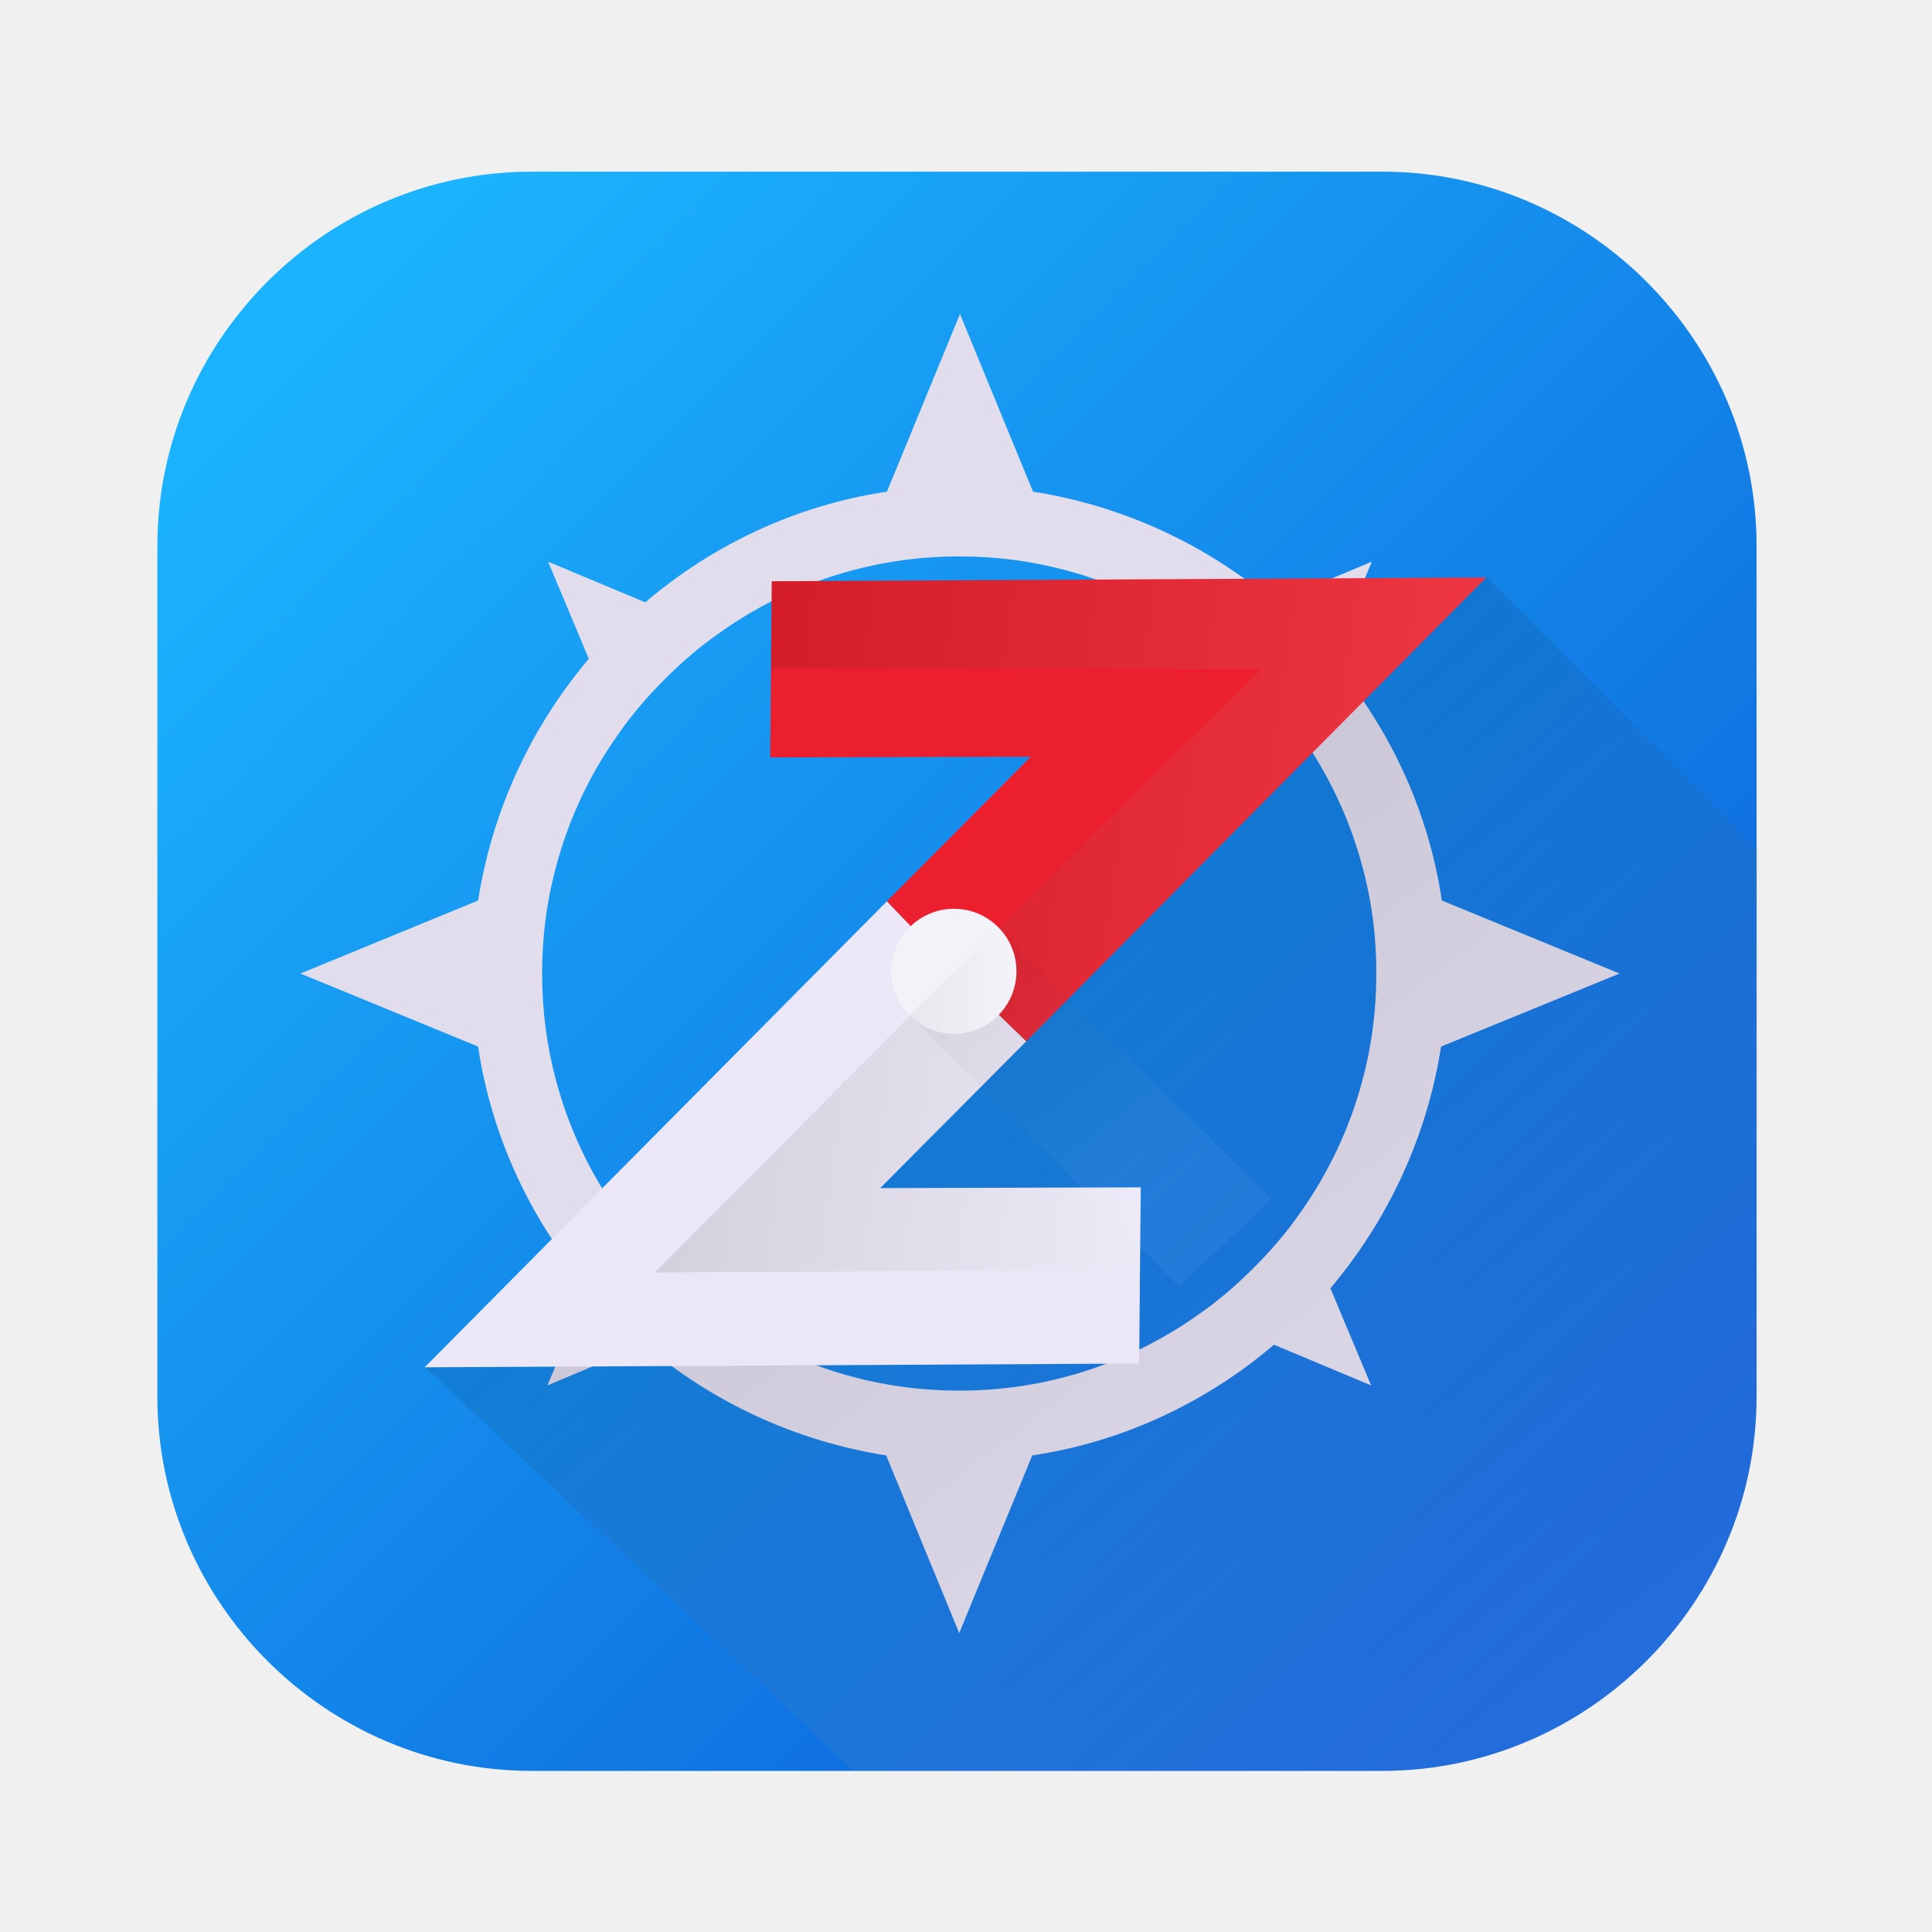
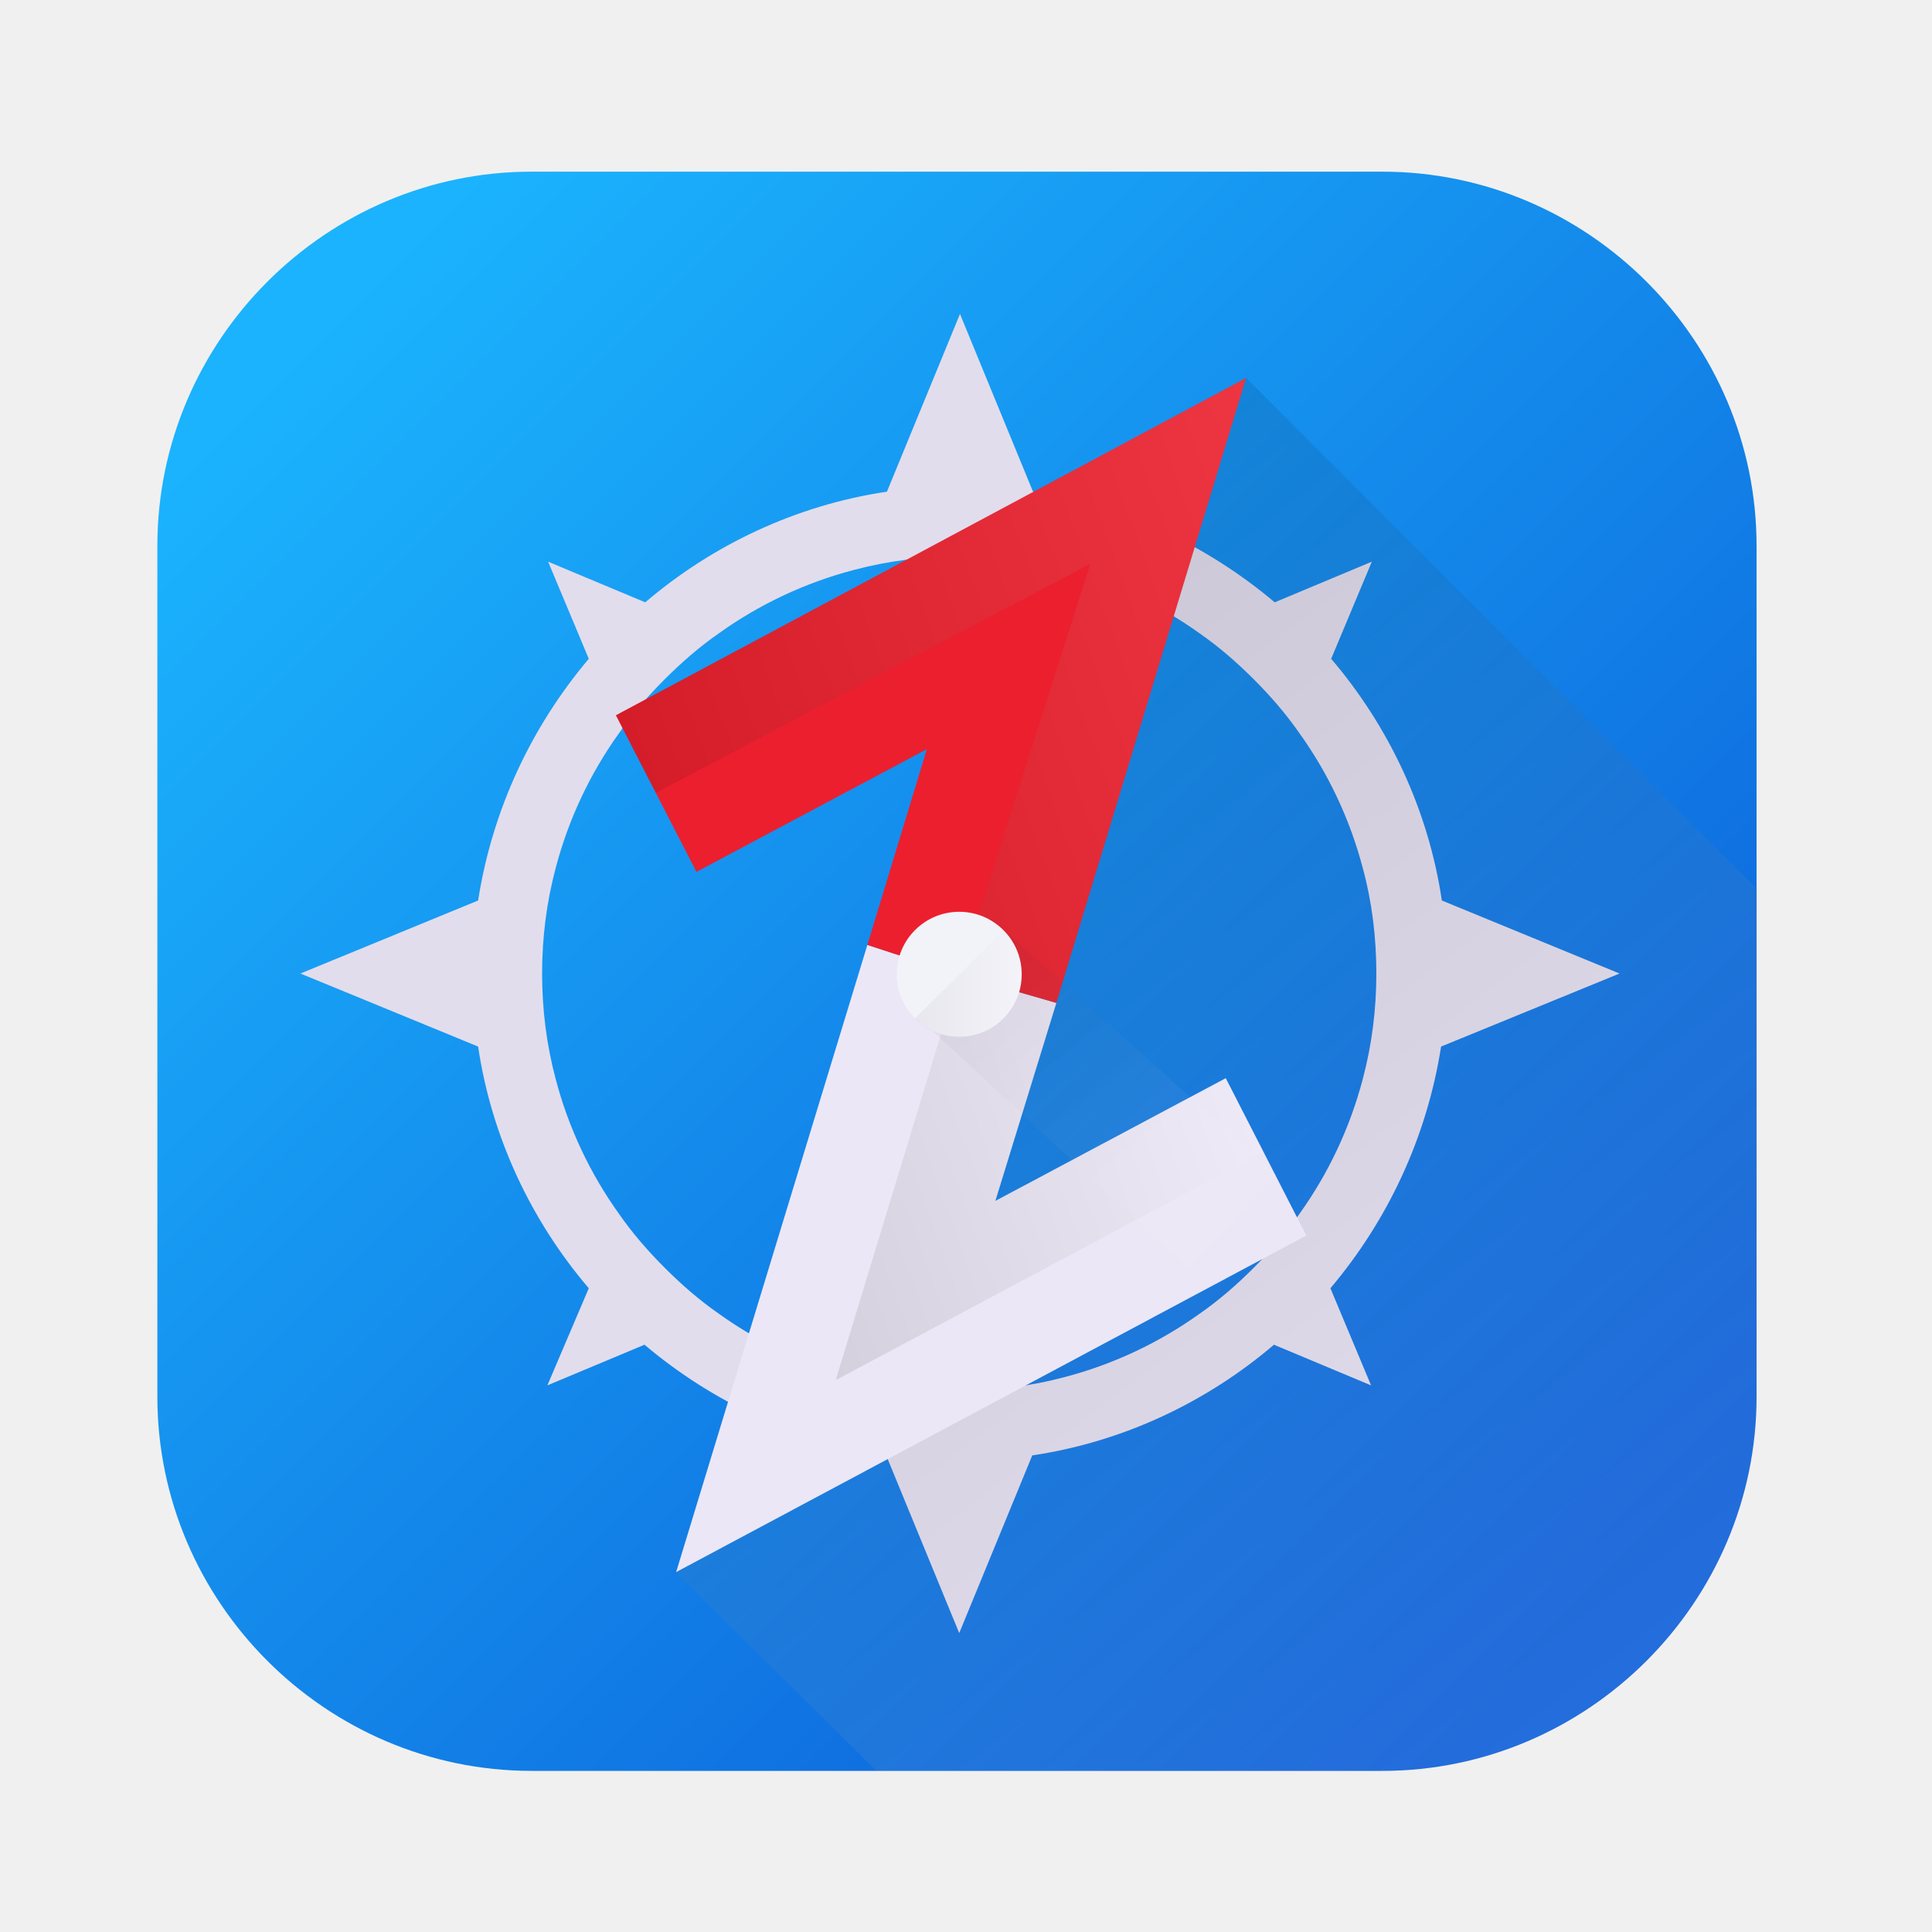
<svg xmlns="http://www.w3.org/2000/svg" version="1.1" id="Layer_1" x="0px" y="0px" viewBox="0 0 256.6 256.5" style="enable-background:new 0 0 256.6 256.5;" xml:space="preserve">
  <style type="text/css">
	.st0{fill:url(#SVGID_1_);}
	.st1{fill:none;}
	.st2{fill:#E2DDED;}
- 	.st3{fill:none;stroke:#FF00FF;stroke-width:0;stroke-linecap:round;stroke-linejoin:round;}
- 	.st4{opacity:0.1;fill:url(#SVGID_00000042723182295588193660000011673508835696991154_);}
- 	.st5{fill:#ECE7F6;}
- 	.st6{fill:#EC1F2E;}
- 	.st7{fill:#EFEFEF;}
- 	.st8{opacity:0.1;fill:url(#SVGID_00000012442459987484480540000011595660235642792580_);}
- 	.st9{opacity:0.1;fill:url(#SVGID_00000147192810628986735710000016809748881737054352_);}
- 	.st10{opacity:5.000000e-02;fill:url(#SVGID_00000057864104599335096190000009678303737038431678_);}
- 	.st11{fill:#F2F2F9;}
- 	.st12{fill:none;stroke:#C61E1E;stroke-width:0.25;stroke-miterlimit:10;}
- 	.st13{opacity:5.000000e-02;fill:url(#SVGID_00000075148039088792787920000000822600983697164185_);}
+ 	.st3{opacity:0.1;fill:url(#SVGID_00000168808805947977784970000007197503032602264250_);}
+ 	.st4{fill:#ECE7F6;}
+ 	.st5{fill:#EC1F2E;}
+ 	.st6{fill:#EFEFEF;}
+ 	.st7{opacity:0.1;fill:url(#SVGID_00000041262244455367911060000011029876902128949418_);}
+ 	.st8{opacity:0.1;fill:url(#SVGID_00000095338542284119655880000015786162616888322457_);}
+ 	.st9{opacity:5.000000e-02;fill:url(#SVGID_00000178177818240651626190000016559772911006612360_);}
+ 	.st10{fill:#F2F2F9;}
+ 	.st11{fill:none;stroke:#C61E1E;stroke-width:0.25;stroke-miterlimit:10;}
+ 	.st12{opacity:5.000000e-02;fill:url(#SVGID_00000129205402948308277370000004076553827742878376_);}
+ 	.st13{fill:none;stroke:#FFFFFF;stroke-miterlimit:10;}
</style>
  <g>
    <linearGradient id="SVGID_1_" gradientUnits="userSpaceOnUse" x1="41.537" y1="43.467" x2="212.238" y2="214.168">
      <stop offset="3.091156e-03" style="stop-color:#1BB3FD" />
      <stop offset="1" style="stop-color:#0C5DD8" />
    </linearGradient>
    <path class="st0" d="M233.3,185.5c0,27.3-22.4,49.7-49.7,49.7h-113c-27.3,0-49.7-22.4-49.7-49.7v-113c0-27.3,22.4-49.7,49.7-49.7   h113c27.3,0,49.7,22.4,49.7,49.7V185.5z" />
    <path class="st1" d="M172.6,97.4c-1.8-2.6-3.9-5-6.1-7.2c-2.2-2.2-4.6-4.3-7.2-6.1c-5.3-3.8-11.4-6.7-17.9-8.4   c-4.5-1.2-9.2-1.8-14-1.8c-4.8,0-9.5,0.6-14,1.8c-6.5,1.7-12.6,4.6-17.9,8.4c-2.6,1.8-5,3.9-7.2,6.1c-2.2,2.2-4.3,4.6-6.1,7.2   c-3.8,5.3-6.7,11.4-8.4,17.9c-1.2,4.5-1.8,9.2-1.8,14v0c0,4.8,0.6,9.5,1.8,14c1.7,6.5,4.6,12.6,8.4,17.9c1.8,2.6,3.9,5,6.1,7.2   c2.2,2.2,4.6,4.3,7.2,6.1c5.3,3.8,11.4,6.7,17.9,8.4c4.5,1.2,9.2,1.8,14,1.8c4.8,0,9.5-0.6,14-1.8c6.5-1.7,12.6-4.6,17.9-8.4   c2.6-1.8,5-3.9,7.2-6.1c2.2-2.2,4.3-4.6,6.1-7.2c3.8-5.3,6.7-11.4,8.4-17.9c1.2-4.5,1.8-9.2,1.8-14v0c0-4.8-0.6-9.5-1.8-14   C179.3,108.8,176.4,102.7,172.6,97.4z M127.5,129.3L127.5,129.3L127.5,129.3L127.5,129.3L127.5,129.3z" />
    <path class="st2" d="M215.1,129.3l-23.6-9.7c-1.8-12.1-7.1-23.2-14.7-32.1l5.4-12.9h0l-12.9,5.4c-9-7.6-20-12.8-32.1-14.7   l-9.7-23.6l-9.7,23.6c-12.1,1.8-23.2,7.1-32.1,14.7l-12.9-5.4l5.4,12.9c-7.6,9-12.8,20-14.7,32.1l-23.6,9.7l0,0l23.6,9.7   c1.8,12.1,7.1,23.2,14.7,32.1L72.7,184l0,0l12.9-5.4c9,7.6,20,12.8,32.1,14.7l9.7,23.6l9.7-23.6c12.1-1.8,23.2-7.1,32.1-14.7   l12.9,5.4l0,0l-5.4-12.9c7.6-9,12.8-20,14.7-32.1L215.1,129.3z M182.8,129.3c0,4.8-0.6,9.5-1.8,14c-1.7,6.5-4.6,12.6-8.4,17.9   c-1.8,2.6-3.9,5-6.1,7.2c-2.2,2.2-4.6,4.3-7.2,6.1c-5.3,3.8-11.4,6.7-17.9,8.4c-4.5,1.2-9.2,1.8-14,1.8c-4.8,0-9.5-0.6-14-1.8   c-6.5-1.7-12.6-4.6-17.9-8.4c-2.6-1.8-5-3.9-7.2-6.1c-2.2-2.2-4.3-4.6-6.1-7.2c-3.8-5.3-6.7-11.4-8.4-17.9c-1.2-4.5-1.8-9.2-1.8-14   v0c0-4.8,0.6-9.5,1.8-14c1.7-6.5,4.6-12.6,8.4-17.9c1.8-2.6,3.9-5,6.1-7.2c2.2-2.2,4.6-4.3,7.2-6.1c5.3-3.8,11.4-6.7,17.9-8.4   c4.5-1.2,9.2-1.8,14-1.8c4.8,0,9.5,0.6,14,1.8c6.5,1.7,12.6,4.6,17.9,8.4c2.6,1.8,5,3.9,7.2,6.1c2.2,2.2,4.3,4.6,6.1,7.2   c3.8,5.3,6.7,11.4,8.4,17.9C182.2,119.7,182.8,124.4,182.8,129.3L182.8,129.3z" />
-     <line class="st3" x1="127.5" y1="129.3" x2="127.5" y2="129.3" />
    <g>
-       <linearGradient id="SVGID_00000102543987012568862350000009381892845433871792_" gradientUnits="userSpaceOnUse" x1="129.399" y1="126.643" x2="207.232" y2="229.887">
+       <linearGradient id="SVGID_00000008866681725130804390000000561656886101219748_" gradientUnits="userSpaceOnUse" x1="108.559" y1="93.128" x2="210.053" y2="227.759">
        <stop offset="0" style="stop-color:#000000" />
        <stop offset="1" style="stop-color:#FFFFFF" />
      </linearGradient>
-       <path style="opacity:0.1;fill:url(#SVGID_00000102543987012568862350000009381892845433871792_);" d="M197.5,76.7l35.9,36.1v72.7    c0,27.3-22.4,49.7-49.7,49.7h-70.3l-56.9-53.6" />
-       <polygon class="st5" points="136.3,138.3 127.1,129.3 117.8,119.7 56.4,181.6 151.3,181.1 151.5,157.7 116.9,157.8   " />
-       <polygon class="st6" points="117.8,119.7 126.7,129 136.3,138.3 197.4,76.7 102.5,77.2 102.3,100.6 136.9,100.5   " />
-       <path class="st7" d="M172.6,203.2" />
-       <linearGradient id="SVGID_00000027593040484264503890000015086087531525206148_" gradientUnits="userSpaceOnUse" x1="97.413" y1="127.181" x2="161.142" y2="127.181" gradientTransform="matrix(0.9903 0.139 -0.139 0.9903 11.3872 7.1397)">
+       <path style="opacity:0.1;fill:url(#SVGID_00000008866681725130804390000000561656886101219748_);" d="M165.5,50.2l67.9,67.9v67.4    c0,27.3-22.4,49.7-49.7,49.7h-67.3l-26.6-26.3" />
+       <polygon class="st4" points="140.3,133.2 127.9,129.6 115.2,125.5 89.8,208.8 173.5,164.1 162.8,143.2 132.2,159.5   " />
+       <polygon class="st5" points="115.2,125.5 127.4,129.5 140.3,133.2 165.5,50.2 81.8,95 92.5,115.8 123.1,99.5   " />
+       <path class="st6" d="M183.9,152.4" />
+       <linearGradient id="SVGID_00000103947978484898462560000016732953270624391813_" gradientUnits="userSpaceOnUse" x1="102.759" y1="127.527" x2="166.488" y2="127.527" gradientTransform="matrix(0.9404 -0.3399 0.3399 0.9404 -36.6505 77.1339)">
        <stop offset="0" style="stop-color:#000000" />
        <stop offset="1" style="stop-color:#FFFFFF" />
      </linearGradient>
-       <polygon style="opacity:0.1;fill:url(#SVGID_00000027593040484264503890000015086087531525206148_);" points="87,169 87,169     126.7,129 136.3,138.3 116.9,157.8 151.6,157.7 151.4,168.7   " />
-       <linearGradient id="SVGID_00000120543026084167512430000005139305196364452761_" gradientUnits="userSpaceOnUse" x1="100.002" y1="77.776" x2="193.885" y2="77.776" gradientTransform="matrix(0.9903 0.139 -0.139 0.9903 11.3872 7.1397)">
+       <polygon style="opacity:0.1;fill:url(#SVGID_00000103947978484898462560000016732953270624391813_);" points="111,183.3     111,183.3 127.4,129.4 140.3,133.2 132.2,159.5 162.8,143.2 167.8,153   " />
+       <linearGradient id="SVGID_00000090273168009283622780000015321991538136679354_" gradientUnits="userSpaceOnUse" x1="105.348" y1="78.122" x2="199.231" y2="78.122" gradientTransform="matrix(0.9404 -0.3399 0.3399 0.9404 -36.6505 77.1339)">
        <stop offset="0" style="stop-color:#000000" />
        <stop offset="1" style="stop-color:#FFFFFF" />
      </linearGradient>
-       <polygon style="opacity:0.1;fill:url(#SVGID_00000120543026084167512430000005139305196364452761_);" points="102.4,88.8     102.5,77.2 197.4,76.7 136.3,138.3 126.7,129 167.5,88.9   " />
-       <linearGradient id="SVGID_00000177466970337465836180000015091788857684882090_" gradientUnits="userSpaceOnUse" x1="133.172" y1="101.462" x2="158.839" y2="127.129" gradientTransform="matrix(0.9903 0.139 -0.139 0.9903 11.3872 7.1397)">
+       <polygon style="opacity:0.1;fill:url(#SVGID_00000090273168009283622780000015321991538136679354_);" points="87.1,105.3 81.8,95     165.5,50.2 140.3,133.2 127.4,129.5 144.8,74.9   " />
+       <linearGradient id="SVGID_00000029761351673502610620000003071332749922971831_" gradientUnits="userSpaceOnUse" x1="132.428" y1="110.567" x2="158.095" y2="136.233" gradientTransform="matrix(0.9954 9.586549e-02 -9.586549e-02 0.9954 7.2423 2.0817)">
        <stop offset="0" style="stop-color:#000000" />
        <stop offset="1" style="stop-color:#FFFFFF" />
      </linearGradient>
-       <polygon style="opacity:5.000000e-02;fill:url(#SVGID_00000177466970337465836180000015091788857684882090_);" points="    156.6,170.9 120.9,134.9 132.6,123.5 168.9,159.2   " />
-       <circle class="st11" cx="126.7" cy="129" r="8.3" />
+       <polygon style="opacity:5.000000e-02;fill:url(#SVGID_00000029761351673502610620000003071332749922971831_);" points="    157.8,168.4 120.6,133.9 131.7,122 169.6,156.1   " />
+       <circle class="st10" cx="127.4" cy="129.4" r="8.3" />
    </g>
-     <path class="st12" d="M120.6,134.9" />
+     <path class="st11" d="M120.6,134.9" />
  </g>
-   <linearGradient id="SVGID_00000065056640983971137500000009013691731955180211_" gradientUnits="userSpaceOnUse" x1="120.908" y1="130.226" x2="135.025" y2="130.226">
+   <linearGradient id="SVGID_00000009581888623907082690000018281209380879444657_" gradientUnits="userSpaceOnUse" x1="121.566" y1="130.677" x2="135.683" y2="130.677">
    <stop offset="0" style="stop-color:#000000" />
    <stop offset="1" style="stop-color:#FFFFFF" />
  </linearGradient>
-   <path style="opacity:5.000000e-02;fill:url(#SVGID_00000065056640983971137500000009013691731955180211_);" d="M132.6,123.2  c3.2,3.2,3.2,8.4-0.1,11.7c-3.2,3.2-8.5,3.2-11.7,0L132.6,123.2z" />
+   <path style="opacity:5.000000e-02;fill:url(#SVGID_00000009581888623907082690000018281209380879444657_);" d="M133.3,123.6  c3.2,3.2,3.2,8.4-0.1,11.7c-3.2,3.2-8.5,3.2-11.7,0L133.3,123.6z" />
+   <path class="st13" d="M239.3,124" />
+   <path class="st13" d="M165.5,50.2" />
+   <path class="st13" d="M137.7,256.5" />
+   <path class="st13" d="M90,208.8" />
</svg>
